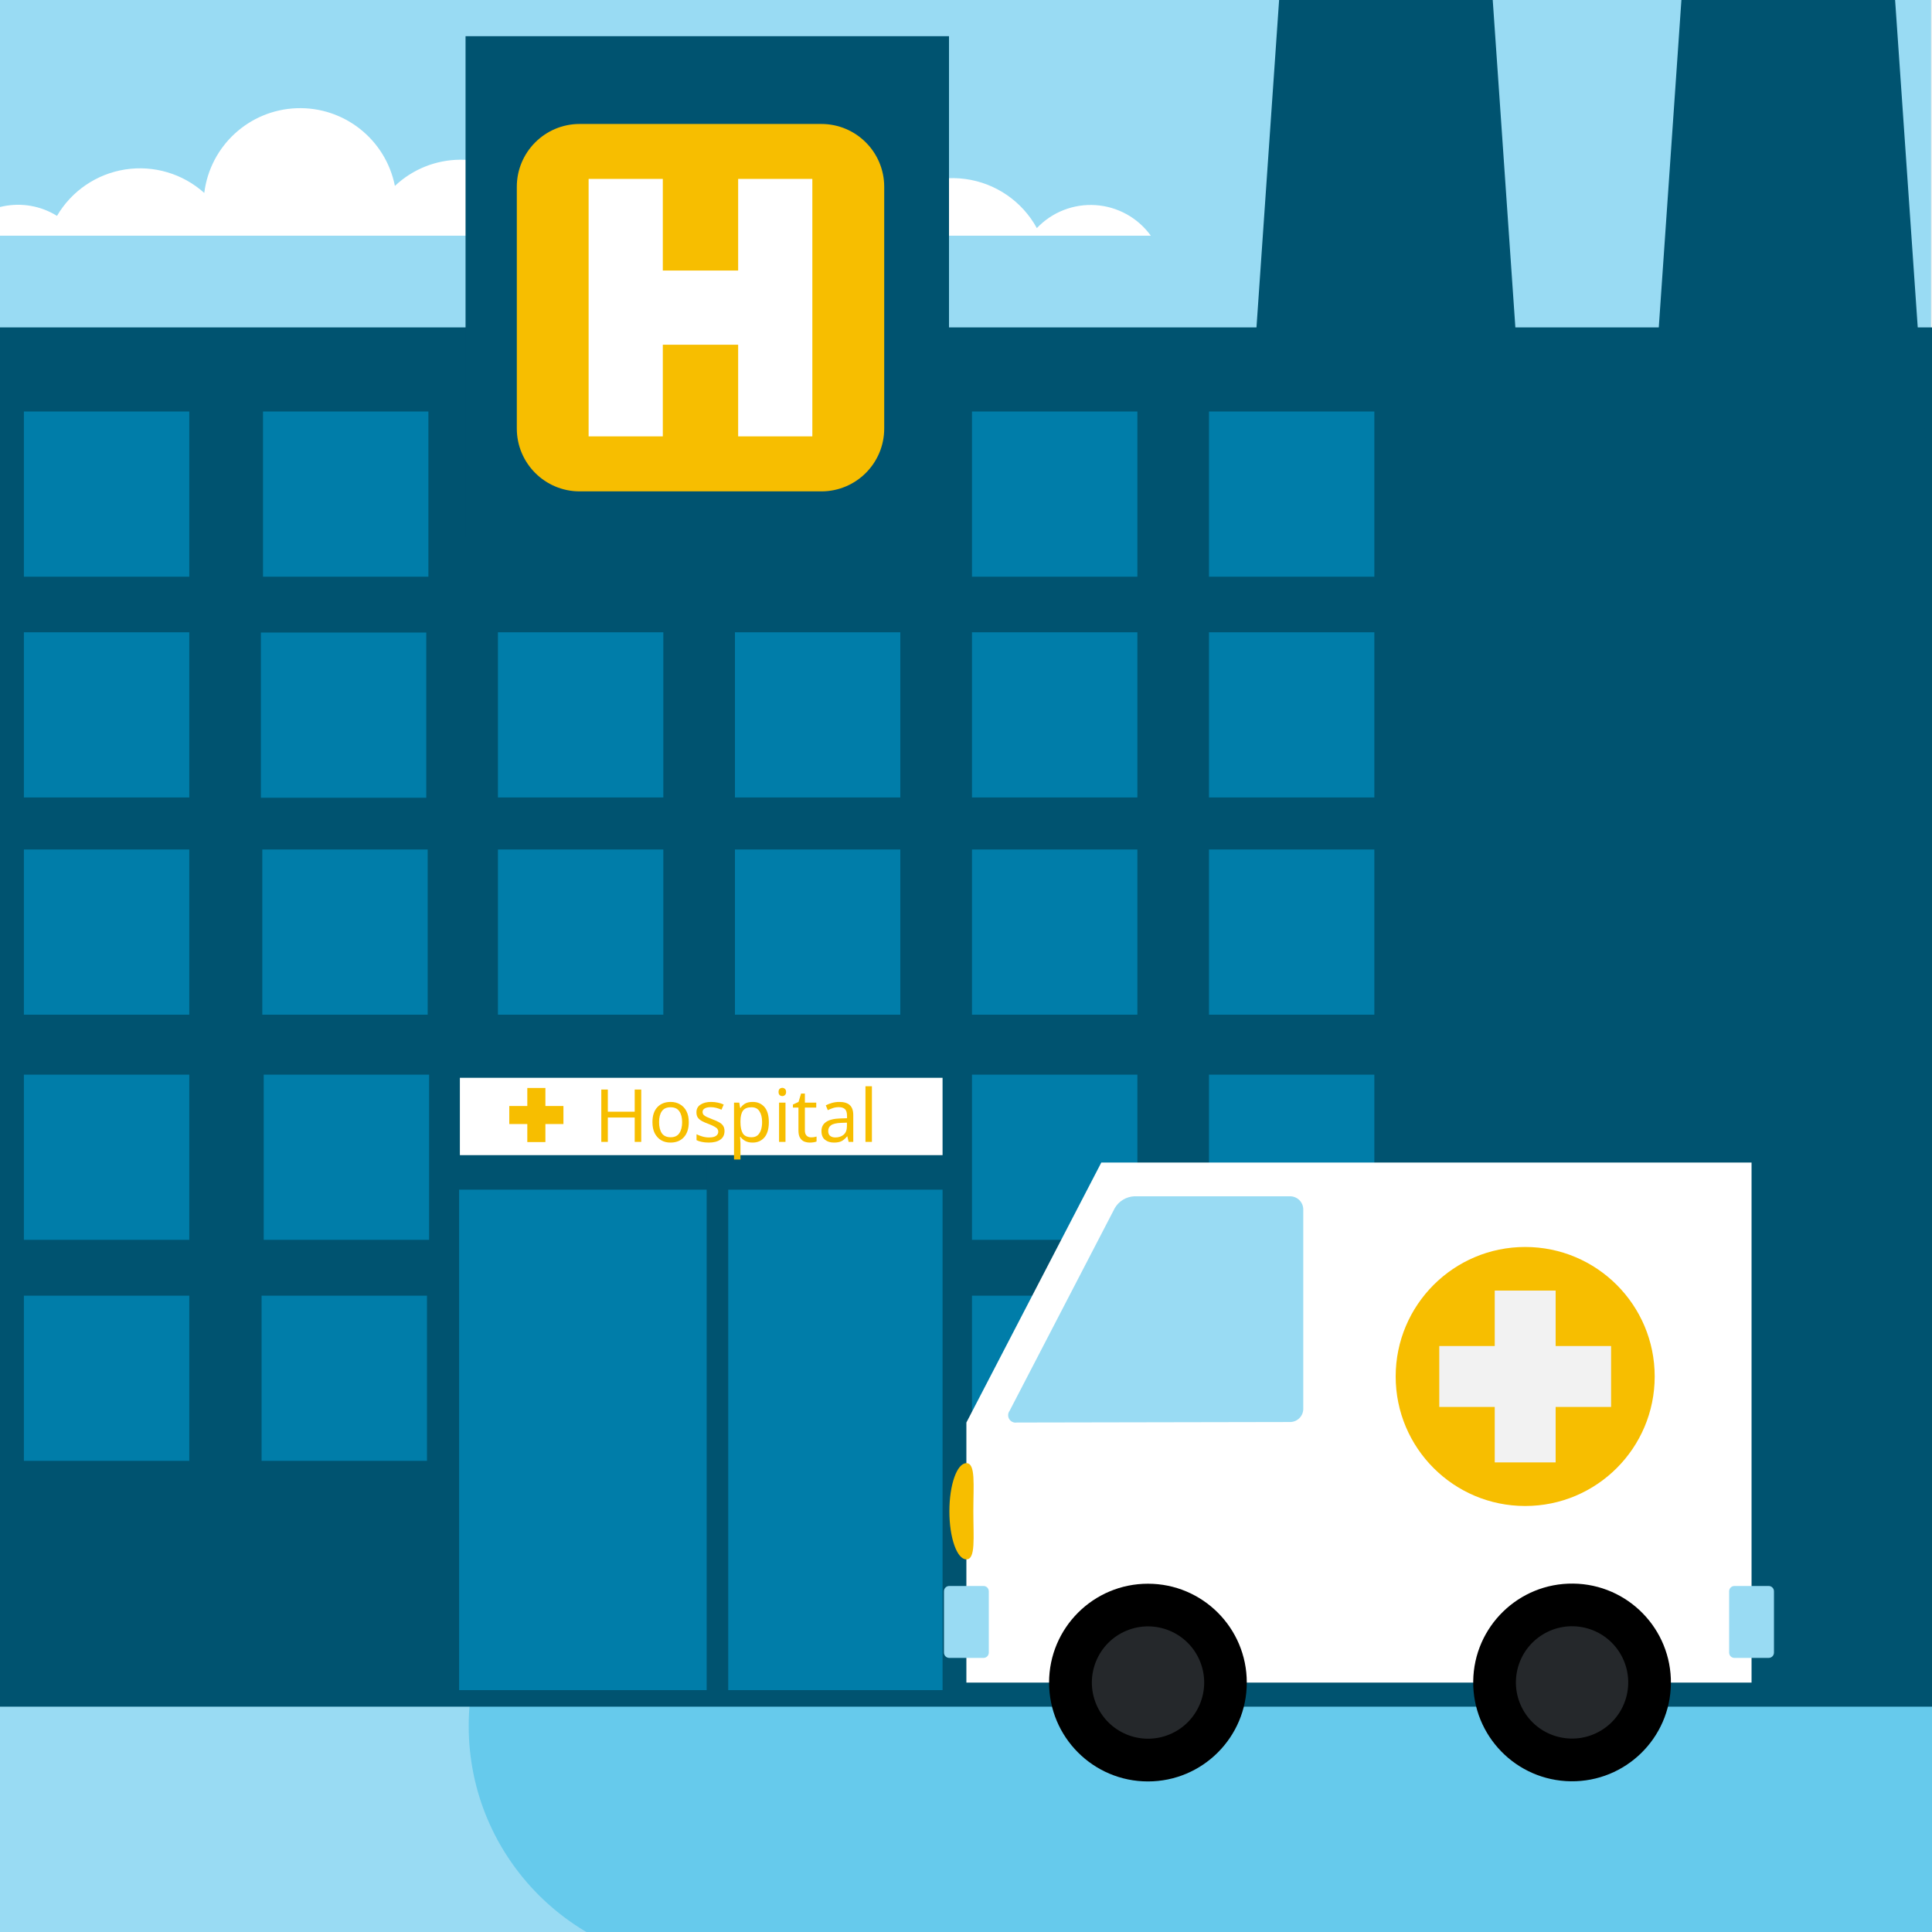
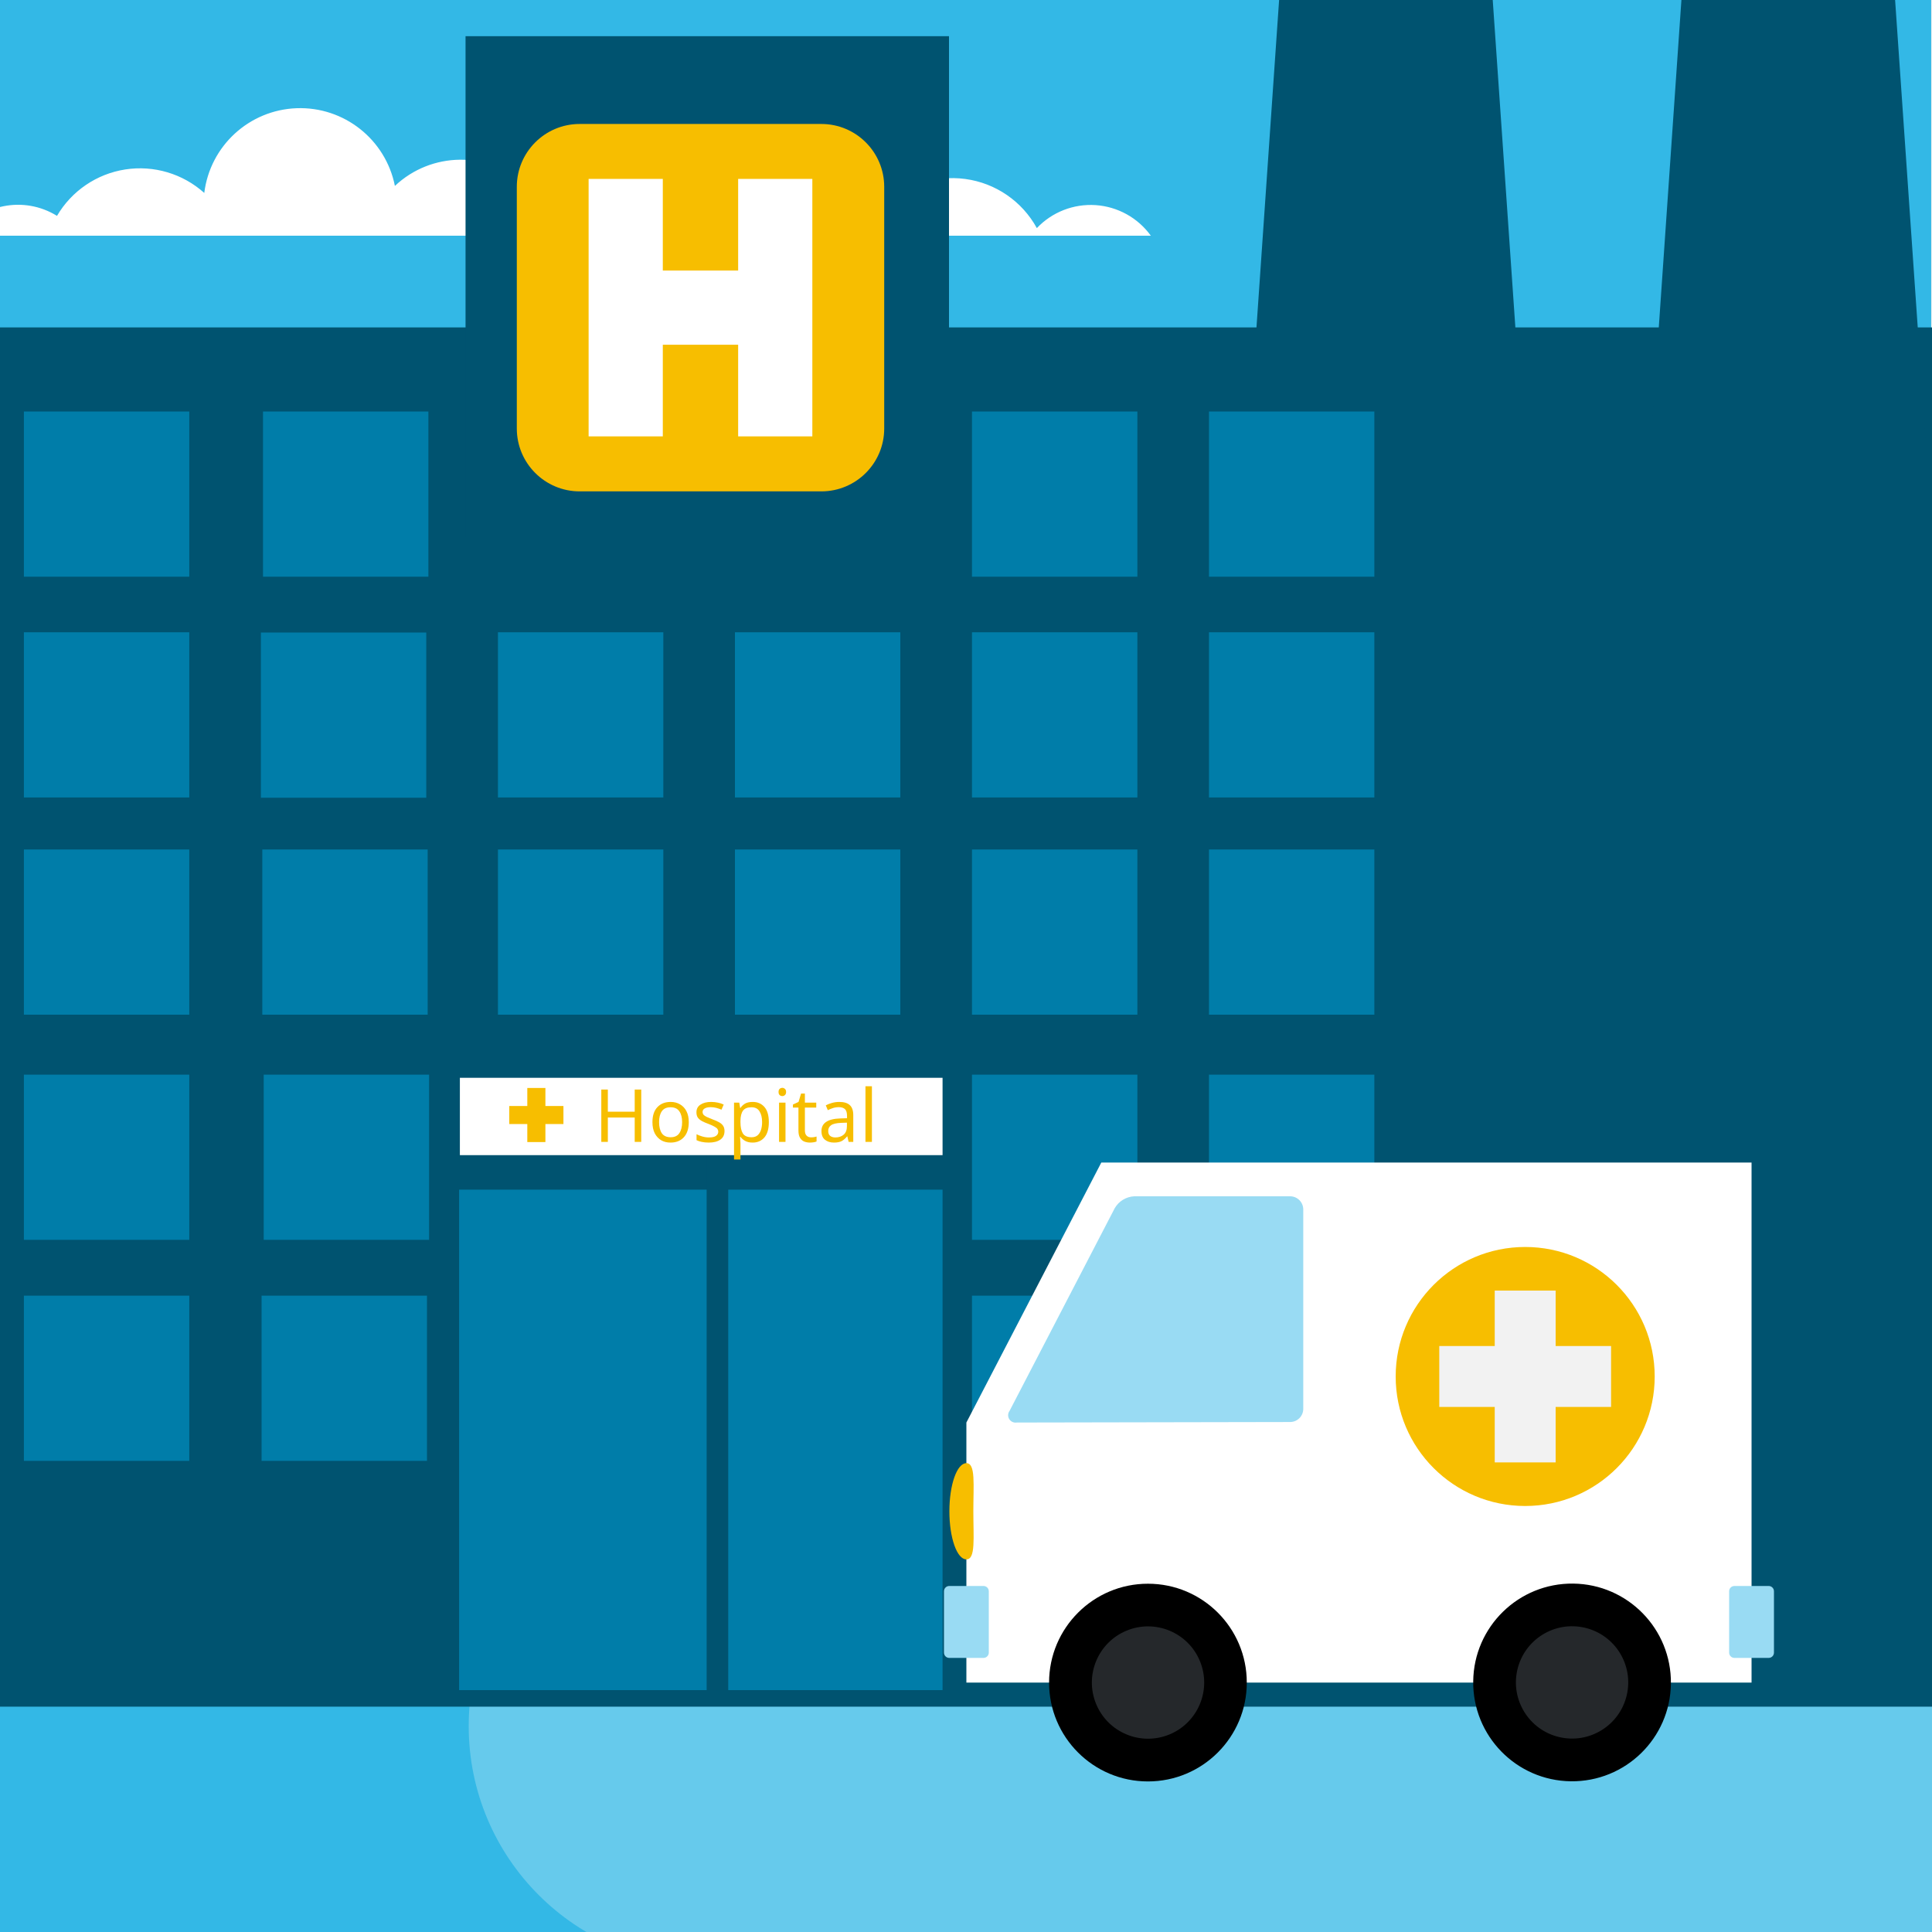
<svg xmlns="http://www.w3.org/2000/svg" viewBox="0 0 300 300">
  <defs>
-     <style>.a{fill:#99dbf3;}.b{fill:#66caec;}.c{fill:#fff;}.d{fill:#005370;}.e{fill:#00a7e1;opacity:0.5;}.f{font-size:11.37px;font-family:CenturyGothic, Century Gothic;}.f,.g{fill:#f7be00;}.h{fill:#25282b;}.i{fill:#f2f2f2;}</style>
+     <style>.a{fill:#33b8e6;}.b{fill:#66caec;}.c{fill:#fff;}.d{fill:#005370;}.e{fill:#00a7e1;opacity:0.5;}.f{font-size:11.37px;font-family:CenturyGothic, Century Gothic;}.f,.g{fill:#f7be00;}.h{fill:#25282b;}.i{fill:#99dbf3;}.j{fill:#f2f2f2;}</style>
  </defs>
+   <rect class="a" x="-0.15" y="-0.33" width="300" height="301" />
  <rect class="a" x="-0.15" y="-0.33" width="300" height="301" />
  <rect class="b" x="112.56" y="262.51" width="195.12" height="42.63" />
  <circle class="b" cx="109.89" cy="268.02" r="37.11" />
  <path class="c" d="M178.7,36.6A11.52,11.52,0,0,0,161,35.42a14.94,14.94,0,0,0-23.86-3.19,15,15,0,0,0-26-6.61,15,15,0,0,0-29.6,3,14.93,14.93,0,0,0-20.22.25,15,15,0,0,0-29.6,1.09A14.94,14.94,0,0,0,8.85,33.52,11.49,11.49,0,0,0-6.54,36.6Z" />
  <rect class="d" x="-9.23" y="50.84" width="316.91" height="214.17" />
  <polygon class="d" points="238.39 95.47 192.02 95.47 199.88 -18.24 230.53 -18.24 238.39 95.47" />
  <ellipse class="d" cx="215.06" cy="95.33" rx="23.09" ry="18.81" />
  <polygon class="d" points="300.87 95.47 254.49 95.47 262.35 -18.24 293.01 -18.24 300.87 95.47" />
  <ellipse class="d" cx="277.54" cy="95.33" rx="23.09" ry="18.81" />
  <rect class="d" x="72.29" y="5.62" width="75.07" height="77.82" />
  <rect class="e" x="71.29" y="184.73" width="75.07" height="77.71" />
  <rect class="e" x="3.71" y="63.9" width="25.68" height="25.65" />
  <rect class="e" x="40.84" y="63.9" width="25.68" height="25.65" />
  <rect class="e" x="150.93" y="63.9" width="25.68" height="25.65" />
  <rect class="e" x="187.73" y="63.9" width="25.68" height="25.65" />
  <rect class="e" x="3.71" y="131.91" width="25.68" height="25.65" />
  <rect class="e" x="40.73" y="131.91" width="25.68" height="25.65" />
  <rect class="e" x="77.32" y="131.91" width="25.68" height="25.65" />
  <rect class="e" x="114.12" y="131.91" width="25.68" height="25.65" />
  <rect class="e" x="150.93" y="131.91" width="25.68" height="25.65" />
  <rect class="e" x="187.73" y="131.91" width="25.68" height="25.65" />
  <rect class="e" x="3.71" y="98.18" width="25.68" height="25.65" />
  <rect class="e" x="40.51" y="98.22" width="25.68" height="25.65" />
  <rect class="e" x="77.32" y="98.18" width="25.68" height="25.65" />
  <rect class="e" x="114.12" y="98.18" width="25.68" height="25.65" />
  <rect class="e" x="150.93" y="98.18" width="25.68" height="25.65" />
  <rect class="e" x="187.73" y="98.18" width="25.68" height="25.65" />
  <rect class="e" x="3.71" y="166.87" width="25.68" height="25.65" />
  <rect class="e" x="40.95" y="166.87" width="25.68" height="25.65" />
  <rect class="e" x="150.93" y="166.87" width="25.68" height="25.65" />
  <rect class="e" x="3.71" y="201.19" width="25.68" height="25.65" />
  <rect class="e" x="40.62" y="201.19" width="25.68" height="25.65" />
  <rect class="e" x="150.93" y="201.19" width="25.68" height="25.65" />
  <rect class="e" x="187.73" y="166.87" width="25.68" height="25.65" />
  <rect class="c" x="187.73" y="201.19" width="25.68" height="25.65" />
  <rect class="c" x="189.03" y="190.57" width="25.68" height="25.65" />
  <rect class="d" x="109.73" y="168.73" width="3.35" height="93.71" />
  <rect class="c" x="71.41" y="167.36" width="74.95" height="12.01" />
  <text class="f" transform="translate(92.26 177.31)">Hospital</text>
  <polygon class="g" points="84.69 171.74 84.69 168.94 81.88 168.94 81.88 171.74 79.08 171.74 79.08 174.54 81.88 174.54 81.88 177.34 84.69 177.34 84.69 174.54 87.49 174.54 87.49 171.74 84.69 171.74" />
  <polygon class="c" points="271.98 261.27 150.06 261.27 150.06 220.89 171.01 180.52 271.98 180.52 271.98 261.27" />
  <circle cx="244.12" cy="261.27" r="15.35" transform="translate(-20.04 502.25) rotate(-89.32)" />
  <path d="M193.6,261.27a15.35,15.35,0,1,1-15.34-15.35A15.34,15.34,0,0,1,193.6,261.27Z" />
  <circle class="h" cx="178.26" cy="261.27" r="8.72" transform="translate(-86.41 88.1) rotate(-22.5)" />
  <circle class="h" cx="244.12" cy="261.27" r="8.72" transform="translate(-66.25 438.82) rotate(-76.72)" />
-   <path class="a" d="M157.88,220.89a1.15,1.15,0,0,1-1.11-1.82l16.34-31.49a3.72,3.72,0,0,1,3-1.82h24.26a2.05,2.05,0,0,1,2,2.05v31a2.05,2.05,0,0,1-2,2Z" />
+   <path class="i" d="M157.88,220.89a1.15,1.15,0,0,1-1.11-1.82l16.34-31.49a3.72,3.72,0,0,1,3-1.82h24.26a2.05,2.05,0,0,1,2,2.05v31a2.05,2.05,0,0,1-2,2Z" />
  <path class="g" d="M151.14,234.67c0,4.13.38,7.47-1.08,7.47s-2.64-3.34-2.64-7.47,1.18-7.47,2.64-7.47S151.14,230.54,151.14,234.67Z" />
-   <rect class="a" x="146.58" y="246.27" width="6.96" height="11.17" rx="0.82" />
-   <rect class="a" x="268.5" y="246.27" width="6.96" height="11.17" rx="0.82" />
+   <rect class="i" x="146.58" y="246.27" width="6.96" height="11.17" rx="0.82" />
+   <rect class="i" x="268.5" y="246.27" width="6.96" height="11.17" rx="0.82" />
  <path class="g" d="M256.94,213.74a20.11,20.11,0,1,1-20.11-20.11A20.11,20.11,0,0,1,256.94,213.74Z" />
-   <rect class="i" x="232.1" y="200.4" width="9.46" height="26.68" />
-   <rect class="i" x="223.49" y="209.01" width="26.68" height="9.46" />
+   <rect class="j" x="232.1" y="200.4" width="9.46" height="26.68" />
+   <rect class="j" x="223.49" y="209.01" width="26.68" height="9.46" />
  <rect class="g" x="80.25" y="19.25" width="57.05" height="57.05" rx="9.76" />
  <rect class="c" x="91.4" y="27.78" width="11.52" height="39.98" />
  <rect class="c" x="114.62" y="27.78" width="11.52" height="39.98" />
  <rect class="c" x="94.16" y="42.01" width="29.23" height="11.52" />
</svg>
